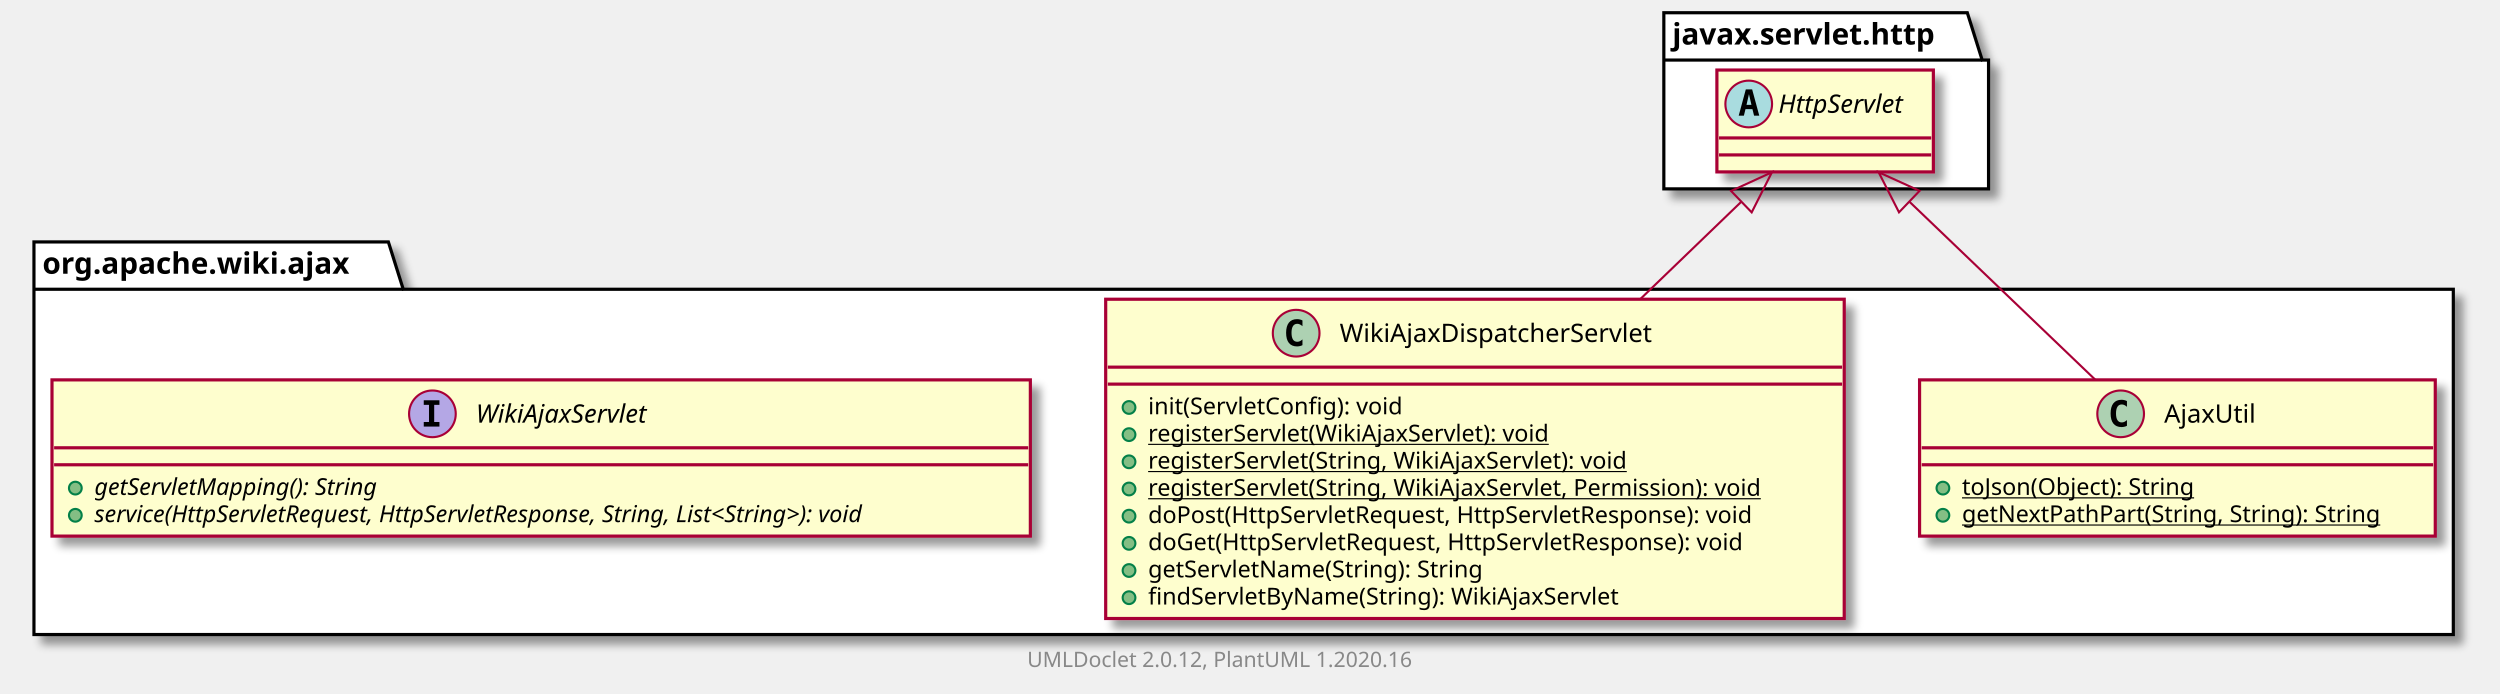
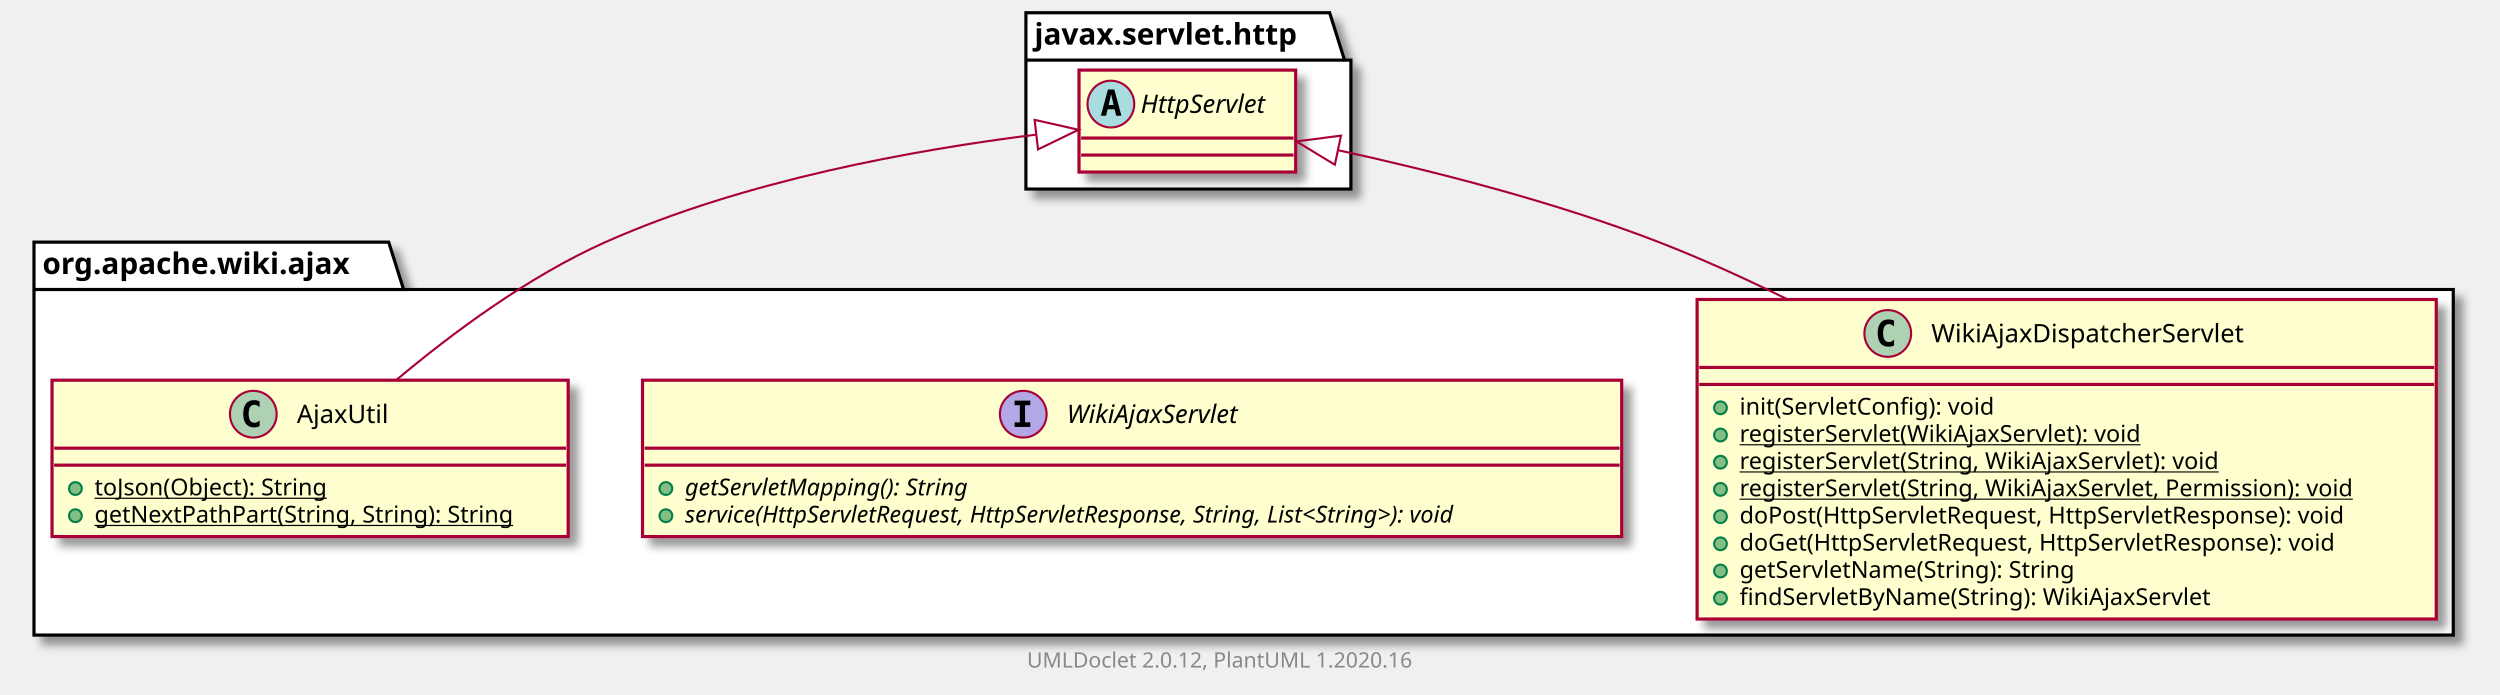
- <svg xmlns="http://www.w3.org/2000/svg" xmlns:xlink="http://www.w3.org/1999/xlink" contentScriptType="application/ecmascript" contentStyleType="text/css" height="327px" preserveAspectRatio="none" style="width:1178px;height:327px;" version="1.1" viewBox="0 0 1178 327" width="1178px" zoomAndPan="magnify">
+ <svg xmlns="http://www.w3.org/2000/svg" xmlns:xlink="http://www.w3.org/1999/xlink" contentScriptType="application/ecmascript" contentStyleType="text/css" height="327px" preserveAspectRatio="none" style="width:1177px;height:327px;" version="1.1" viewBox="0 0 1177 327" width="1177px" zoomAndPan="magnify">
  <defs>
-     <filter height="300%" id="f4hdhb7o2czqd" width="300%" x="-1" y="-1">
+     <filter height="300%" id="fq80jx4n0wh0p" width="300%" x="-1" y="-1">
      <feGaussianBlur result="blurOut" stdDeviation="2.0" />
      <feColorMatrix in="blurOut" result="blurOut2" type="matrix" values="0 0 0 0 0 0 0 0 0 0 0 0 0 0 0 0 0 0 .4 0" />
      <feOffset dx="4.0" dy="4.0" in="blurOut2" result="blurOut3" />
      <feBlend in="SourceGraphic" in2="blurOut3" mode="normal" />
    </filter>
  </defs>
  <g>
-     <polygon fill="#FFFFFF" filter="url(#f4hdhb7o2czqd)" points="16,114,183,114,190,136.297,1156,136.297,1156,299,16,299,16,114" style="stroke: #000000; stroke-width: 1.5;" />
+     <polygon fill="#FFFFFF" filter="url(#fq80jx4n0wh0p)" points="16,114,183,114,190,136.297,1155,136.297,1155,299,16,299,16,114" style="stroke: #000000; stroke-width: 1.5;" />
    <line style="stroke: #000000; stroke-width: 1.5;" x1="16" x2="190" y1="136.297" y2="136.297" />
    <text fill="#000000" font-family="sans-serif" font-size="14" font-weight="bold" lengthAdjust="spacingAndGlyphs" textLength="161" x="20" y="128.995">org.apache.wiki.ajax</text>
-     <polygon fill="#FFFFFF" filter="url(#f4hdhb7o2czqd)" points="784,6,927,6,934,28.297,937,28.297,937,89,784,89,784,6" style="stroke: #000000; stroke-width: 1.5;" />
-     <line style="stroke: #000000; stroke-width: 1.5;" x1="784" x2="934" y1="28.297" y2="28.297" />
-     <text fill="#000000" font-family="sans-serif" font-size="14" font-weight="bold" lengthAdjust="spacingAndGlyphs" textLength="137" x="788" y="20.995">javax.servlet.http</text>
-     <a href="AjaxUtil.html" target="_top" title="AjaxUtil.html" xlink:actuate="onRequest" xlink:href="AjaxUtil.html" xlink:show="new" xlink:title="AjaxUtil.html" xlink:type="simple">
-       <rect codeLine="3" fill="#FEFECE" filter="url(#f4hdhb7o2czqd)" height="73.609" id="org.apache.wiki.ajax.AjaxUtil" style="stroke: #A80036; stroke-width: 1.5;" width="243" x="904.5" y="179" />
-       <ellipse cx="999.25" cy="195" fill="#ADD1B2" rx="11" ry="11" style="stroke: #A80036; stroke-width: 1.0;" />
-       <path d="M1002.219,200.641 Q1001.641,200.938 1001,201.078 Q1000.359,201.234 999.656,201.234 Q997.156,201.234 995.828,199.594 Q994.516,197.938 994.516,194.812 Q994.516,191.688 995.828,190.031 Q997.156,188.375 999.656,188.375 Q1000.359,188.375 1001,188.531 Q1001.656,188.688 1002.219,188.984 L1002.219,191.703 Q1001.594,191.125 1001,190.859 Q1000.406,190.578 999.781,190.578 Q998.438,190.578 997.75,191.656 Q997.062,192.719 997.062,194.812 Q997.062,196.906 997.75,197.984 Q998.438,199.047 999.781,199.047 Q1000.406,199.047 1001,198.781 Q1001.594,198.5 1002.219,197.922 L1002.219,200.641 Z " />
-       <text fill="#000000" font-family="sans-serif" font-size="12" lengthAdjust="spacingAndGlyphs" textLength="45" x="1019.75" y="199.154">AjaxUtil</text>
-       <line style="stroke: #A80036; stroke-width: 1.5;" x1="905.5" x2="1146.5" y1="211" y2="211" />
-       <line style="stroke: #A80036; stroke-width: 1.5;" x1="905.5" x2="1146.5" y1="219" y2="219" />
-       <ellipse cx="915.5" cy="230" fill="#84BE84" rx="3" ry="3" style="stroke: #038048; stroke-width: 1.0;" />
-       <text fill="#000000" font-family="sans-serif" font-size="11" lengthAdjust="spacingAndGlyphs" text-decoration="underline" textLength="121" x="924.5" y="233.21">toJson(Object): String</text>
-       <ellipse cx="915.5" cy="242.805" fill="#84BE84" rx="3" ry="3" style="stroke: #038048; stroke-width: 1.0;" />
-       <text fill="#000000" font-family="sans-serif" font-size="11" lengthAdjust="spacingAndGlyphs" text-decoration="underline" textLength="217" x="924.5" y="246.015">getNextPathPart(String, String): String</text>
-     </a>
+     <polygon fill="#FFFFFF" filter="url(#fq80jx4n0wh0p)" points="483,6,626,6,633,28.297,636,28.297,636,89,483,89,483,6" style="stroke: #000000; stroke-width: 1.5;" />
+     <line style="stroke: #000000; stroke-width: 1.5;" x1="483" x2="633" y1="28.297" y2="28.297" />
+     <text fill="#000000" font-family="sans-serif" font-size="14" font-weight="bold" lengthAdjust="spacingAndGlyphs" textLength="137" x="487" y="20.995">javax.servlet.http</text>
    <a href="WikiAjaxDispatcherServlet.html" target="_top" title="WikiAjaxDispatcherServlet.html" xlink:actuate="onRequest" xlink:href="WikiAjaxDispatcherServlet.html" xlink:show="new" xlink:title="WikiAjaxDispatcherServlet.html" xlink:type="simple">
-       <rect codeLine="8" fill="#FEFECE" filter="url(#f4hdhb7o2czqd)" height="150.438" id="org.apache.wiki.ajax.WikiAjaxDispatcherServlet" style="stroke: #A80036; stroke-width: 1.5;" width="348" x="521" y="141" />
-       <ellipse cx="610.75" cy="157" fill="#ADD1B2" rx="11" ry="11" style="stroke: #A80036; stroke-width: 1.0;" />
-       <path d="M613.719,162.641 Q613.141,162.938 612.5,163.078 Q611.859,163.234 611.156,163.234 Q608.656,163.234 607.328,161.594 Q606.016,159.938 606.016,156.812 Q606.016,153.688 607.328,152.031 Q608.656,150.375 611.156,150.375 Q611.859,150.375 612.5,150.531 Q613.156,150.688 613.719,150.984 L613.719,153.703 Q613.094,153.125 612.5,152.859 Q611.906,152.578 611.281,152.578 Q609.938,152.578 609.25,153.656 Q608.562,154.719 608.562,156.812 Q608.562,158.906 609.25,159.984 Q609.938,161.047 611.281,161.047 Q611.906,161.047 612.5,160.781 Q613.094,160.5 613.719,159.922 L613.719,162.641 Z " />
-       <text fill="#000000" font-family="sans-serif" font-size="12" lengthAdjust="spacingAndGlyphs" textLength="160" x="631.25" y="161.154">WikiAjaxDispatcherServlet</text>
-       <line style="stroke: #A80036; stroke-width: 1.5;" x1="522" x2="868" y1="173" y2="173" />
-       <line style="stroke: #A80036; stroke-width: 1.5;" x1="522" x2="868" y1="181" y2="181" />
-       <ellipse cx="532" cy="192" fill="#84BE84" rx="3" ry="3" style="stroke: #038048; stroke-width: 1.0;" />
-       <text fill="#000000" font-family="sans-serif" font-size="11" lengthAdjust="spacingAndGlyphs" textLength="132" x="541" y="195.21">init(ServletConfig): void</text>
-       <ellipse cx="532" cy="204.805" fill="#84BE84" rx="3" ry="3" style="stroke: #038048; stroke-width: 1.0;" />
-       <text fill="#000000" font-family="sans-serif" font-size="11" lengthAdjust="spacingAndGlyphs" text-decoration="underline" textLength="208" x="541" y="208.015">registerServlet(WikiAjaxServlet): void</text>
-       <ellipse cx="532" cy="217.609" fill="#84BE84" rx="3" ry="3" style="stroke: #038048; stroke-width: 1.0;" />
-       <text fill="#000000" font-family="sans-serif" font-size="11" lengthAdjust="spacingAndGlyphs" text-decoration="underline" textLength="250" x="541" y="220.82">registerServlet(String, WikiAjaxServlet): void</text>
-       <ellipse cx="532" cy="230.414" fill="#84BE84" rx="3" ry="3" style="stroke: #038048; stroke-width: 1.0;" />
-       <text fill="#000000" font-family="sans-serif" font-size="11" lengthAdjust="spacingAndGlyphs" text-decoration="underline" textLength="322" x="541" y="233.625">registerServlet(String, WikiAjaxServlet, Permission): void</text>
-       <ellipse cx="532" cy="243.219" fill="#84BE84" rx="3" ry="3" style="stroke: #038048; stroke-width: 1.0;" />
-       <text fill="#000000" font-family="sans-serif" font-size="11" lengthAdjust="spacingAndGlyphs" textLength="314" x="541" y="246.429">doPost(HttpServletRequest, HttpServletResponse): void</text>
-       <ellipse cx="532" cy="256.023" fill="#84BE84" rx="3" ry="3" style="stroke: #038048; stroke-width: 1.0;" />
-       <text fill="#000000" font-family="sans-serif" font-size="11" lengthAdjust="spacingAndGlyphs" textLength="309" x="541" y="259.234">doGet(HttpServletRequest, HttpServletResponse): void</text>
-       <ellipse cx="532" cy="268.828" fill="#84BE84" rx="3" ry="3" style="stroke: #038048; stroke-width: 1.0;" />
-       <text fill="#000000" font-family="sans-serif" font-size="11" lengthAdjust="spacingAndGlyphs" textLength="175" x="541" y="272.039">getServletName(String): String</text>
-       <ellipse cx="532" cy="281.633" fill="#84BE84" rx="3" ry="3" style="stroke: #038048; stroke-width: 1.0;" />
-       <text fill="#000000" font-family="sans-serif" font-size="11" lengthAdjust="spacingAndGlyphs" textLength="242" x="541" y="284.843">findServletByName(String): WikiAjaxServlet</text>
+       <rect codeLine="3" fill="#FEFECE" filter="url(#fq80jx4n0wh0p)" height="150.438" id="org.apache.wiki.ajax.WikiAjaxDispatcherServlet" style="stroke: #A80036; stroke-width: 1.5;" width="348" x="799" y="141" />
+       <ellipse cx="888.75" cy="157" fill="#ADD1B2" rx="11" ry="11" style="stroke: #A80036; stroke-width: 1.0;" />
+       <path d="M891.719,162.641 Q891.141,162.938 890.5,163.078 Q889.859,163.234 889.156,163.234 Q886.656,163.234 885.328,161.594 Q884.016,159.938 884.016,156.812 Q884.016,153.688 885.328,152.031 Q886.656,150.375 889.156,150.375 Q889.859,150.375 890.5,150.531 Q891.156,150.688 891.719,150.984 L891.719,153.703 Q891.094,153.125 890.5,152.859 Q889.906,152.578 889.281,152.578 Q887.938,152.578 887.25,153.656 Q886.562,154.719 886.562,156.812 Q886.562,158.906 887.25,159.984 Q887.938,161.047 889.281,161.047 Q889.906,161.047 890.5,160.781 Q891.094,160.5 891.719,159.922 L891.719,162.641 Z " />
+       <text fill="#000000" font-family="sans-serif" font-size="12" lengthAdjust="spacingAndGlyphs" textLength="160" x="909.25" y="161.154">WikiAjaxDispatcherServlet</text>
+       <line style="stroke: #A80036; stroke-width: 1.5;" x1="800" x2="1146" y1="173" y2="173" />
+       <line style="stroke: #A80036; stroke-width: 1.5;" x1="800" x2="1146" y1="181" y2="181" />
+       <ellipse cx="810" cy="192" fill="#84BE84" rx="3" ry="3" style="stroke: #038048; stroke-width: 1.0;" />
+       <text fill="#000000" font-family="sans-serif" font-size="11" lengthAdjust="spacingAndGlyphs" textLength="132" x="819" y="195.21">init(ServletConfig): void</text>
+       <ellipse cx="810" cy="204.805" fill="#84BE84" rx="3" ry="3" style="stroke: #038048; stroke-width: 1.0;" />
+       <text fill="#000000" font-family="sans-serif" font-size="11" lengthAdjust="spacingAndGlyphs" text-decoration="underline" textLength="208" x="819" y="208.015">registerServlet(WikiAjaxServlet): void</text>
+       <ellipse cx="810" cy="217.609" fill="#84BE84" rx="3" ry="3" style="stroke: #038048; stroke-width: 1.0;" />
+       <text fill="#000000" font-family="sans-serif" font-size="11" lengthAdjust="spacingAndGlyphs" text-decoration="underline" textLength="250" x="819" y="220.82">registerServlet(String, WikiAjaxServlet): void</text>
+       <ellipse cx="810" cy="230.414" fill="#84BE84" rx="3" ry="3" style="stroke: #038048; stroke-width: 1.0;" />
+       <text fill="#000000" font-family="sans-serif" font-size="11" lengthAdjust="spacingAndGlyphs" text-decoration="underline" textLength="322" x="819" y="233.625">registerServlet(String, WikiAjaxServlet, Permission): void</text>
+       <ellipse cx="810" cy="243.219" fill="#84BE84" rx="3" ry="3" style="stroke: #038048; stroke-width: 1.0;" />
+       <text fill="#000000" font-family="sans-serif" font-size="11" lengthAdjust="spacingAndGlyphs" textLength="314" x="819" y="246.429">doPost(HttpServletRequest, HttpServletResponse): void</text>
+       <ellipse cx="810" cy="256.023" fill="#84BE84" rx="3" ry="3" style="stroke: #038048; stroke-width: 1.0;" />
+       <text fill="#000000" font-family="sans-serif" font-size="11" lengthAdjust="spacingAndGlyphs" textLength="309" x="819" y="259.234">doGet(HttpServletRequest, HttpServletResponse): void</text>
+       <ellipse cx="810" cy="268.828" fill="#84BE84" rx="3" ry="3" style="stroke: #038048; stroke-width: 1.0;" />
+       <text fill="#000000" font-family="sans-serif" font-size="11" lengthAdjust="spacingAndGlyphs" textLength="175" x="819" y="272.039">getServletName(String): String</text>
+       <ellipse cx="810" cy="281.633" fill="#84BE84" rx="3" ry="3" style="stroke: #038048; stroke-width: 1.0;" />
+       <text fill="#000000" font-family="sans-serif" font-size="11" lengthAdjust="spacingAndGlyphs" textLength="242" x="819" y="284.843">findServletByName(String): WikiAjaxServlet</text>
    </a>
    <a href="WikiAjaxServlet.html" target="_top" title="WikiAjaxServlet.html" xlink:actuate="onRequest" xlink:href="WikiAjaxServlet.html" xlink:show="new" xlink:title="WikiAjaxServlet.html" xlink:type="simple">
-       <rect codeLine="19" fill="#FEFECE" filter="url(#f4hdhb7o2czqd)" height="73.609" id="org.apache.wiki.ajax.WikiAjaxServlet" style="stroke: #A80036; stroke-width: 1.5;" width="461" x="24.5" y="179" />
-       <ellipse cx="203.75" cy="195" fill="#B4A7E5" rx="11" ry="11" style="stroke: #A80036; stroke-width: 1.0;" />
-       <path d="M199.672,190.766 L199.672,188.609 L207.062,188.609 L207.062,190.766 L204.594,190.766 L204.594,198.844 L207.062,198.844 L207.062,201 L199.672,201 L199.672,198.844 L202.141,198.844 L202.141,190.766 L199.672,190.766 Z " />
-       <text fill="#000000" font-family="sans-serif" font-size="12" font-style="italic" lengthAdjust="spacingAndGlyphs" textLength="94" x="224.25" y="199.154">WikiAjaxServlet</text>
-       <line style="stroke: #A80036; stroke-width: 1.5;" x1="25.5" x2="484.5" y1="211" y2="211" />
-       <line style="stroke: #A80036; stroke-width: 1.5;" x1="25.5" x2="484.5" y1="219" y2="219" />
+       <rect codeLine="14" fill="#FEFECE" filter="url(#fq80jx4n0wh0p)" height="73.609" id="org.apache.wiki.ajax.WikiAjaxServlet" style="stroke: #A80036; stroke-width: 1.5;" width="461" x="302.5" y="179" />
+       <ellipse cx="481.75" cy="195" fill="#B4A7E5" rx="11" ry="11" style="stroke: #A80036; stroke-width: 1.0;" />
+       <path d="M477.672,190.766 L477.672,188.609 L485.062,188.609 L485.062,190.766 L482.594,190.766 L482.594,198.844 L485.062,198.844 L485.062,201 L477.672,201 L477.672,198.844 L480.141,198.844 L480.141,190.766 L477.672,190.766 Z " />
+       <text fill="#000000" font-family="sans-serif" font-size="12" font-style="italic" lengthAdjust="spacingAndGlyphs" textLength="94" x="502.25" y="199.154">WikiAjaxServlet</text>
+       <line style="stroke: #A80036; stroke-width: 1.5;" x1="303.5" x2="762.5" y1="211" y2="211" />
+       <line style="stroke: #A80036; stroke-width: 1.5;" x1="303.5" x2="762.5" y1="219" y2="219" />
+       <ellipse cx="313.5" cy="230" fill="#84BE84" rx="3" ry="3" style="stroke: #038048; stroke-width: 1.0;" />
+       <text fill="#000000" font-family="sans-serif" font-size="11" font-style="italic" lengthAdjust="spacingAndGlyphs" textLength="154" x="322.5" y="233.21">getServletMapping(): String</text>
+       <ellipse cx="313.5" cy="242.805" fill="#84BE84" rx="3" ry="3" style="stroke: #038048; stroke-width: 1.0;" />
+       <text fill="#000000" font-family="sans-serif" font-size="11" font-style="italic" lengthAdjust="spacingAndGlyphs" textLength="435" x="322.5" y="246.015">service(HttpServletRequest, HttpServletResponse, String, List&lt;String&gt;): void</text>
+     </a>
+     <a href="AjaxUtil.html" target="_top" title="AjaxUtil.html" xlink:actuate="onRequest" xlink:href="AjaxUtil.html" xlink:show="new" xlink:title="AjaxUtil.html" xlink:type="simple">
+       <rect codeLine="19" fill="#FEFECE" filter="url(#fq80jx4n0wh0p)" height="73.609" id="org.apache.wiki.ajax.AjaxUtil" style="stroke: #A80036; stroke-width: 1.5;" width="243" x="24.5" y="179" />
+       <ellipse cx="119.25" cy="195" fill="#ADD1B2" rx="11" ry="11" style="stroke: #A80036; stroke-width: 1.0;" />
+       <path d="M122.219,200.641 Q121.641,200.938 121,201.078 Q120.359,201.234 119.656,201.234 Q117.156,201.234 115.828,199.594 Q114.516,197.938 114.516,194.812 Q114.516,191.688 115.828,190.031 Q117.156,188.375 119.656,188.375 Q120.359,188.375 121,188.531 Q121.656,188.688 122.219,188.984 L122.219,191.703 Q121.594,191.125 121,190.859 Q120.406,190.578 119.781,190.578 Q118.438,190.578 117.75,191.656 Q117.062,192.719 117.062,194.812 Q117.062,196.906 117.75,197.984 Q118.438,199.047 119.781,199.047 Q120.406,199.047 121,198.781 Q121.594,198.5 122.219,197.922 L122.219,200.641 Z " />
+       <text fill="#000000" font-family="sans-serif" font-size="12" lengthAdjust="spacingAndGlyphs" textLength="45" x="139.75" y="199.154">AjaxUtil</text>
+       <line style="stroke: #A80036; stroke-width: 1.5;" x1="25.5" x2="266.5" y1="211" y2="211" />
+       <line style="stroke: #A80036; stroke-width: 1.5;" x1="25.5" x2="266.5" y1="219" y2="219" />
      <ellipse cx="35.5" cy="230" fill="#84BE84" rx="3" ry="3" style="stroke: #038048; stroke-width: 1.0;" />
-       <text fill="#000000" font-family="sans-serif" font-size="11" font-style="italic" lengthAdjust="spacingAndGlyphs" textLength="154" x="44.5" y="233.21">getServletMapping(): String</text>
+       <text fill="#000000" font-family="sans-serif" font-size="11" lengthAdjust="spacingAndGlyphs" text-decoration="underline" textLength="121" x="44.5" y="233.21">toJson(Object): String</text>
      <ellipse cx="35.5" cy="242.805" fill="#84BE84" rx="3" ry="3" style="stroke: #038048; stroke-width: 1.0;" />
-       <text fill="#000000" font-family="sans-serif" font-size="11" font-style="italic" lengthAdjust="spacingAndGlyphs" textLength="435" x="44.5" y="246.015">service(HttpServletRequest, HttpServletResponse, String, List&lt;String&gt;): void</text>
+       <text fill="#000000" font-family="sans-serif" font-size="11" lengthAdjust="spacingAndGlyphs" text-decoration="underline" textLength="217" x="44.5" y="246.015">getNextPathPart(String, String): String</text>
    </a>
-     <rect codeLine="29" fill="#FEFECE" filter="url(#f4hdhb7o2czqd)" height="48" id="javax.servlet.http.HttpServlet" style="stroke: #A80036; stroke-width: 1.5;" width="102" x="809" y="33" />
-     <ellipse cx="824" cy="49" fill="#A9DCDF" rx="11" ry="11" style="stroke: #A80036; stroke-width: 1.0;" />
-     <path d="M824.109,44.344 L822.953,49.422 L825.281,49.422 L824.109,44.344 Z M822.625,42.109 L825.609,42.109 L828.969,54.5 L826.516,54.5 L825.75,51.438 L822.469,51.438 L821.719,54.5 L819.281,54.5 L822.625,42.109 Z " />
-     <text fill="#000000" font-family="sans-serif" font-size="12" font-style="italic" lengthAdjust="spacingAndGlyphs" textLength="70" x="838" y="53.154">HttpServlet</text>
-     <line style="stroke: #A80036; stroke-width: 1.5;" x1="810" x2="910" y1="65" y2="65" />
-     <line style="stroke: #A80036; stroke-width: 1.5;" x1="810" x2="910" y1="73" y2="73" />
-     <path codeLine="24" d="M899.754,95.077 C926.268,120.474 960.952,153.695 987.255,178.889 " fill="none" id="javax.servlet.http.HttpServlet-backto-org.apache.wiki.ajax.AjaxUtil" style="stroke: #A80036; stroke-width: 1.0;" />
-     <polygon fill="none" points="894.813,100.038,885.212,81.149,904.497,89.928,894.813,100.038" style="stroke: #A80036; stroke-width: 1.0;" />
-     <path codeLine="25" d="M820.458,95.104 C806.13,108.911 789.404,125.028 772.923,140.911 " fill="none" id="javax.servlet.http.HttpServlet-backto-org.apache.wiki.ajax.WikiAjaxDispatcherServlet" style="stroke: #A80036; stroke-width: 1.0;" />
-     <polygon fill="none" points="815.681,89.986,834.94,81.149,825.396,100.067,815.681,89.986" style="stroke: #A80036; stroke-width: 1.0;" />
-     <text fill="#888888" font-family="sans-serif" font-size="10" lengthAdjust="spacingAndGlyphs" textLength="192" x="484" y="314.282">UMLDoclet 2.0.12, PlantUML 1.2020.16</text>
+     <rect codeLine="29" fill="#FEFECE" filter="url(#fq80jx4n0wh0p)" height="48" id="javax.servlet.http.HttpServlet" style="stroke: #A80036; stroke-width: 1.5;" width="102" x="508" y="33" />
+     <ellipse cx="523" cy="49" fill="#A9DCDF" rx="11" ry="11" style="stroke: #A80036; stroke-width: 1.0;" />
+     <path d="M523.109,44.344 L521.953,49.422 L524.281,49.422 L523.109,44.344 Z M521.625,42.109 L524.609,42.109 L527.969,54.5 L525.516,54.5 L524.75,51.438 L521.469,51.438 L520.719,54.5 L518.281,54.5 L521.625,42.109 Z " />
+     <text fill="#000000" font-family="sans-serif" font-size="12" font-style="italic" lengthAdjust="spacingAndGlyphs" textLength="70" x="537" y="53.154">HttpServlet</text>
+     <line style="stroke: #A80036; stroke-width: 1.5;" x1="509" x2="609" y1="65" y2="65" />
+     <line style="stroke: #A80036; stroke-width: 1.5;" x1="509" x2="609" y1="73" y2="73" />
+     <path codeLine="24" d="M629.946,70.718 C674.202,80.369 731.885,94.96 781,114 C800.972,121.743 821.525,131.065 841.419,140.886 " fill="none" id="javax.servlet.http.HttpServlet-backto-org.apache.wiki.ajax.WikiAjaxDispatcherServlet" style="stroke: #A80036; stroke-width: 1.0;" />
+     <polygon fill="none" points="628.446,77.556,610.327,66.57,631.342,63.858,628.446,77.556" style="stroke: #A80036; stroke-width: 1.0;" />
+     <path codeLine="25" d="M487.593,63.415 C430.743,70.485 350.178,84.965 285,114 C248.772,130.139 212.809,156.896 186.542,178.956 " fill="none" id="javax.servlet.http.HttpServlet-backto-org.apache.wiki.ajax.AjaxUtil" style="stroke: #A80036; stroke-width: 1.0;" />
+     <polygon fill="none" points="487.096,56.426,507.765,61.093,488.697,70.334,487.096,56.426" style="stroke: #A80036; stroke-width: 1.0;" />
+     <text fill="#888888" font-family="sans-serif" font-size="10" lengthAdjust="spacingAndGlyphs" textLength="192" x="483.5" y="314.282">UMLDoclet 2.0.12, PlantUML 1.2020.16</text>
  </g>
</svg>
